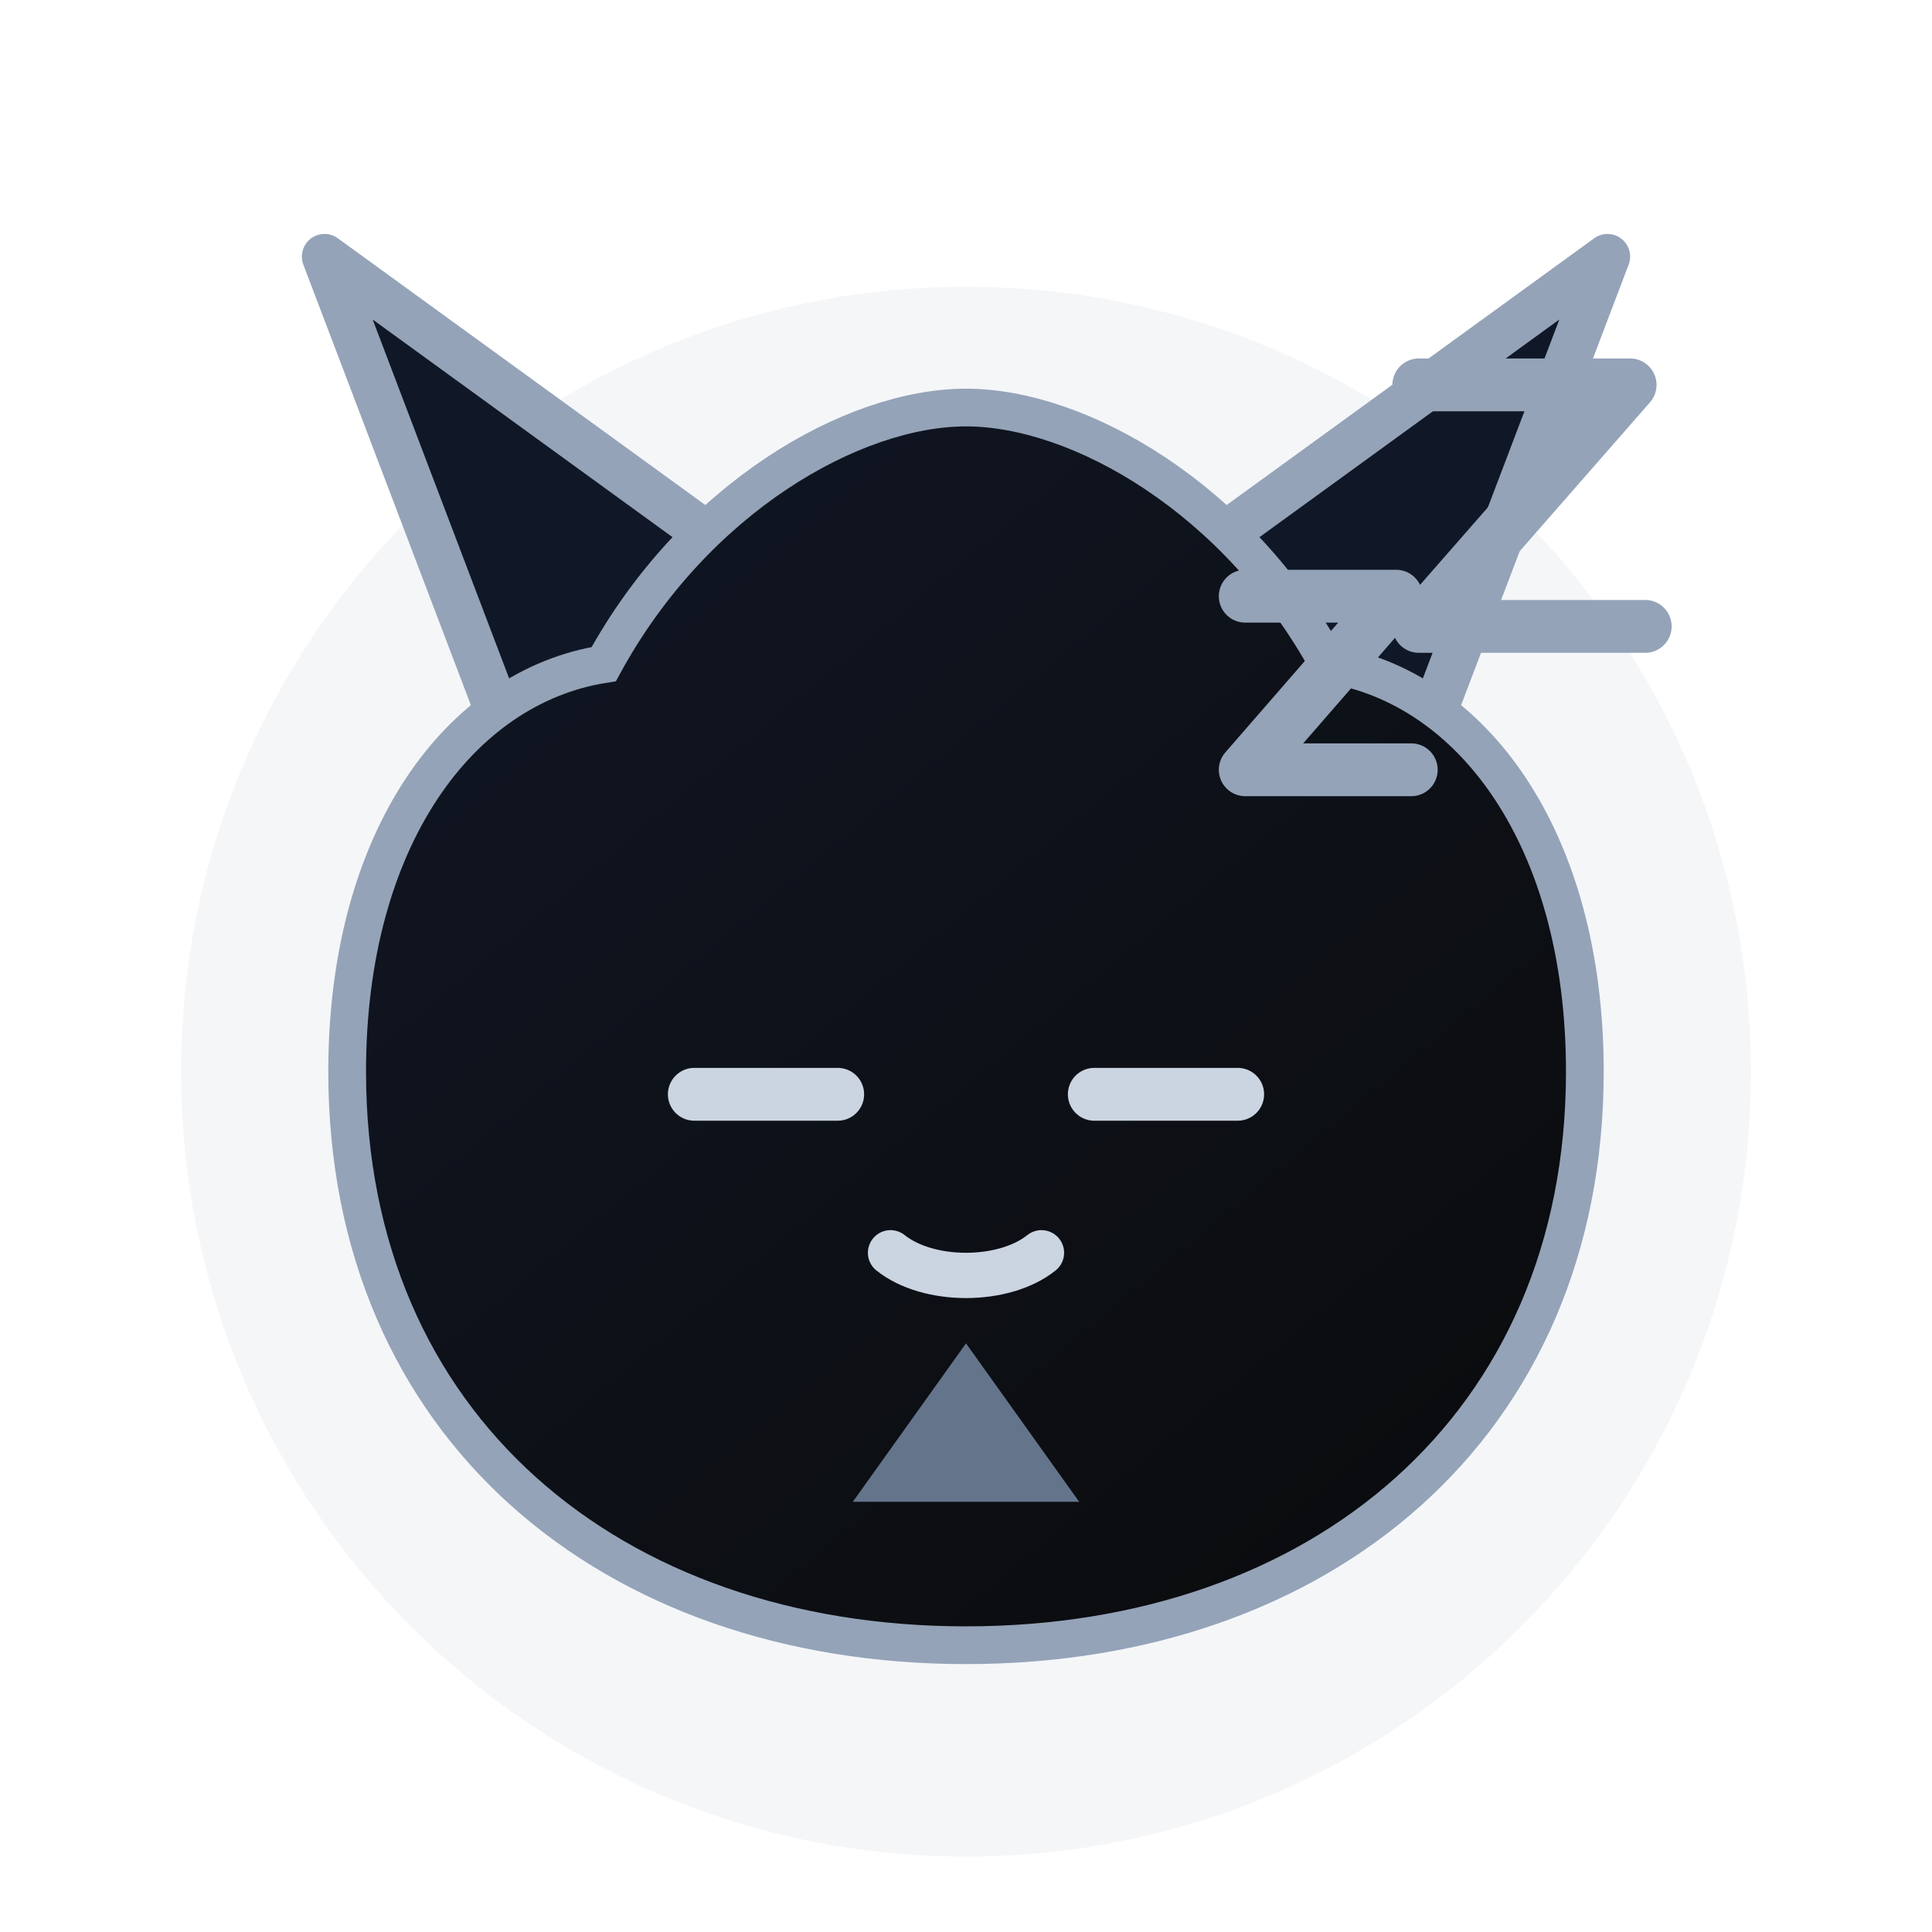
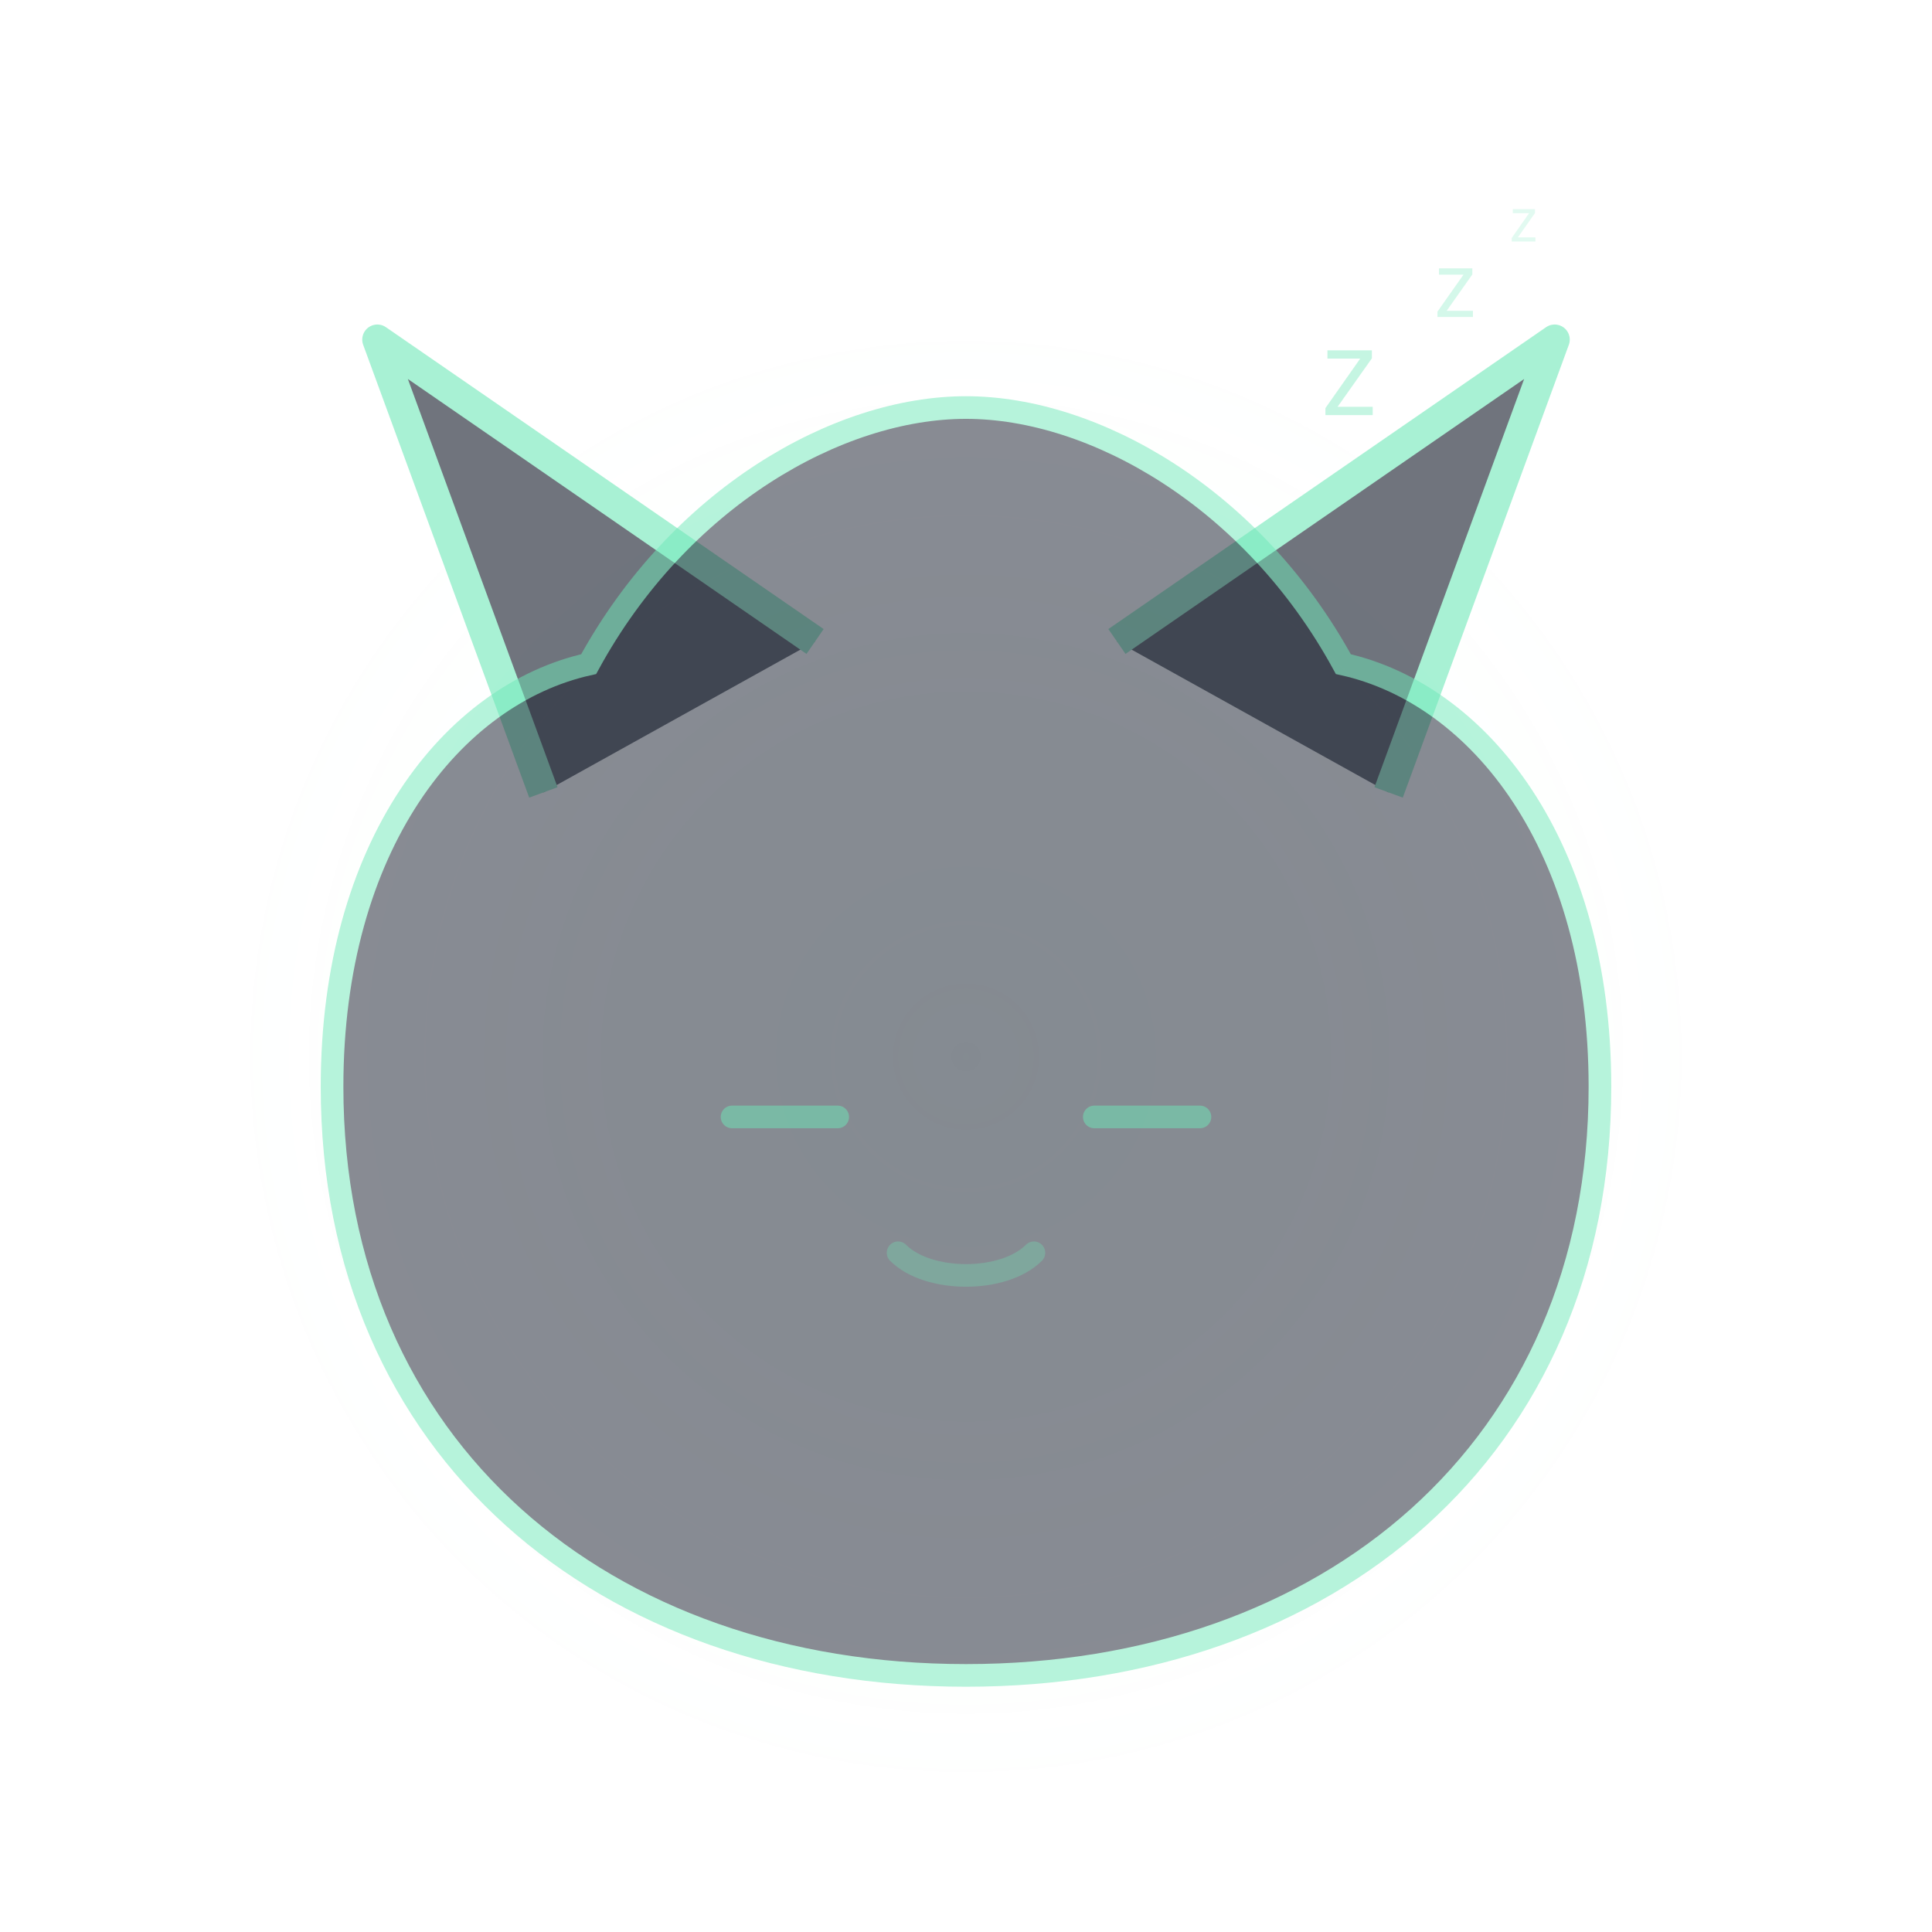
- <svg xmlns="http://www.w3.org/2000/svg" viewBox="0 0 256 256" role="img">
+ <svg xmlns="http://www.w3.org/2000/svg" viewBox="0 0 256 256">
  <defs>
-     <linearGradient id="body" x1="48" y1="36" x2="208" y2="228" gradientUnits="userSpaceOnUse">
+     <radialGradient id="glowBg" cx="50%" cy="50%" r="50%">
+       <stop offset="0%" stop-color="#6EE7B7" stop-opacity="0.05" />
+       <stop offset="100%" stop-color="#6EE7B7" stop-opacity="0" />
+     </radialGradient>
+     <linearGradient id="faceGrad" x1="48" y1="36" x2="208" y2="228">
      <stop stop-color="#111827" />
-       <stop offset="1" stop-color="#0A0A0A" />
+       <stop offset="1" stop-color="#0f0f0f" />
    </linearGradient>
  </defs>
-   <circle cx="128" cy="142" r="104" fill="#94A3B8" opacity="0.1" />
-   <path d="M70 105 43 34l62 45" fill="#101827" stroke="#94A3B8" stroke-width="6" stroke-linejoin="round" />
-   <path d="M186 105 213 34l-62 45" fill="#101827" stroke="#94A3B8" stroke-width="6" stroke-linejoin="round" />
-   <path d="M80 88c12-22 33-34 48-34s36 12 48 34c19 3 34 23 34 54 0 47-35 76-82 76s-82-29-82-76c0-31 15-51 34-54Z" fill="url(#body)" stroke="#94A3B8" stroke-width="5" />
-   <path d="M92 145h19M145 145h19" stroke="#CBD5E1" stroke-width="7" stroke-linecap="round" />
-   <path d="M118 166c5 4 15 4 20 0" fill="none" stroke="#CBD5E1" stroke-width="6" stroke-linecap="round" />
-   <path d="M128 178 143 199h-30l15-21Z" fill="#64748B" />
-   <path d="M188 51h28l-28 32h30M165 79h20l-20 23h22" fill="none" stroke="#94A3B8" stroke-width="7" stroke-linecap="round" stroke-linejoin="round" />
+   <ellipse cx="128" cy="140" rx="100" ry="100" fill="url(#glowBg)" />
+   <path d="M72 105 50 45l58 40" fill="#111827" stroke="#6EE7B7" stroke-width="4" stroke-linejoin="round" opacity="0.6" />
+   <path d="M184 105 206 45l-58 40" fill="#111827" stroke="#6EE7B7" stroke-width="4" stroke-linejoin="round" opacity="0.6" />
+   <path d="M78 88c12-22 33-34 50-34s38 12 50 34c18 4 34 24 34 56 0 48-36 78-84 78s-84-30-84-78c0-32 16-52 34-56Z" fill="url(#faceGrad)" stroke="#6EE7B7" stroke-width="3" opacity="0.5" />
+   <path d="M97 148h14M145 148h14" stroke="#6EE7B7" stroke-width="3" stroke-linecap="round" opacity="0.5" />
+   <text x="175" y="55" fill="#6EE7B7" font-size="16" font-family="sans-serif" opacity="0.4">z</text>
+   <text x="190" y="42" fill="#6EE7B7" font-size="12" font-family="sans-serif" opacity="0.3">z</text>
+   <text x="200" y="32" fill="#6EE7B7" font-size="8" font-family="sans-serif" opacity="0.2">z</text>
+   <path d="M119 166c4 4 14 4 18 0" fill="none" stroke="#6EE7B7" stroke-width="3" stroke-linecap="round" opacity="0.3" />
</svg>
